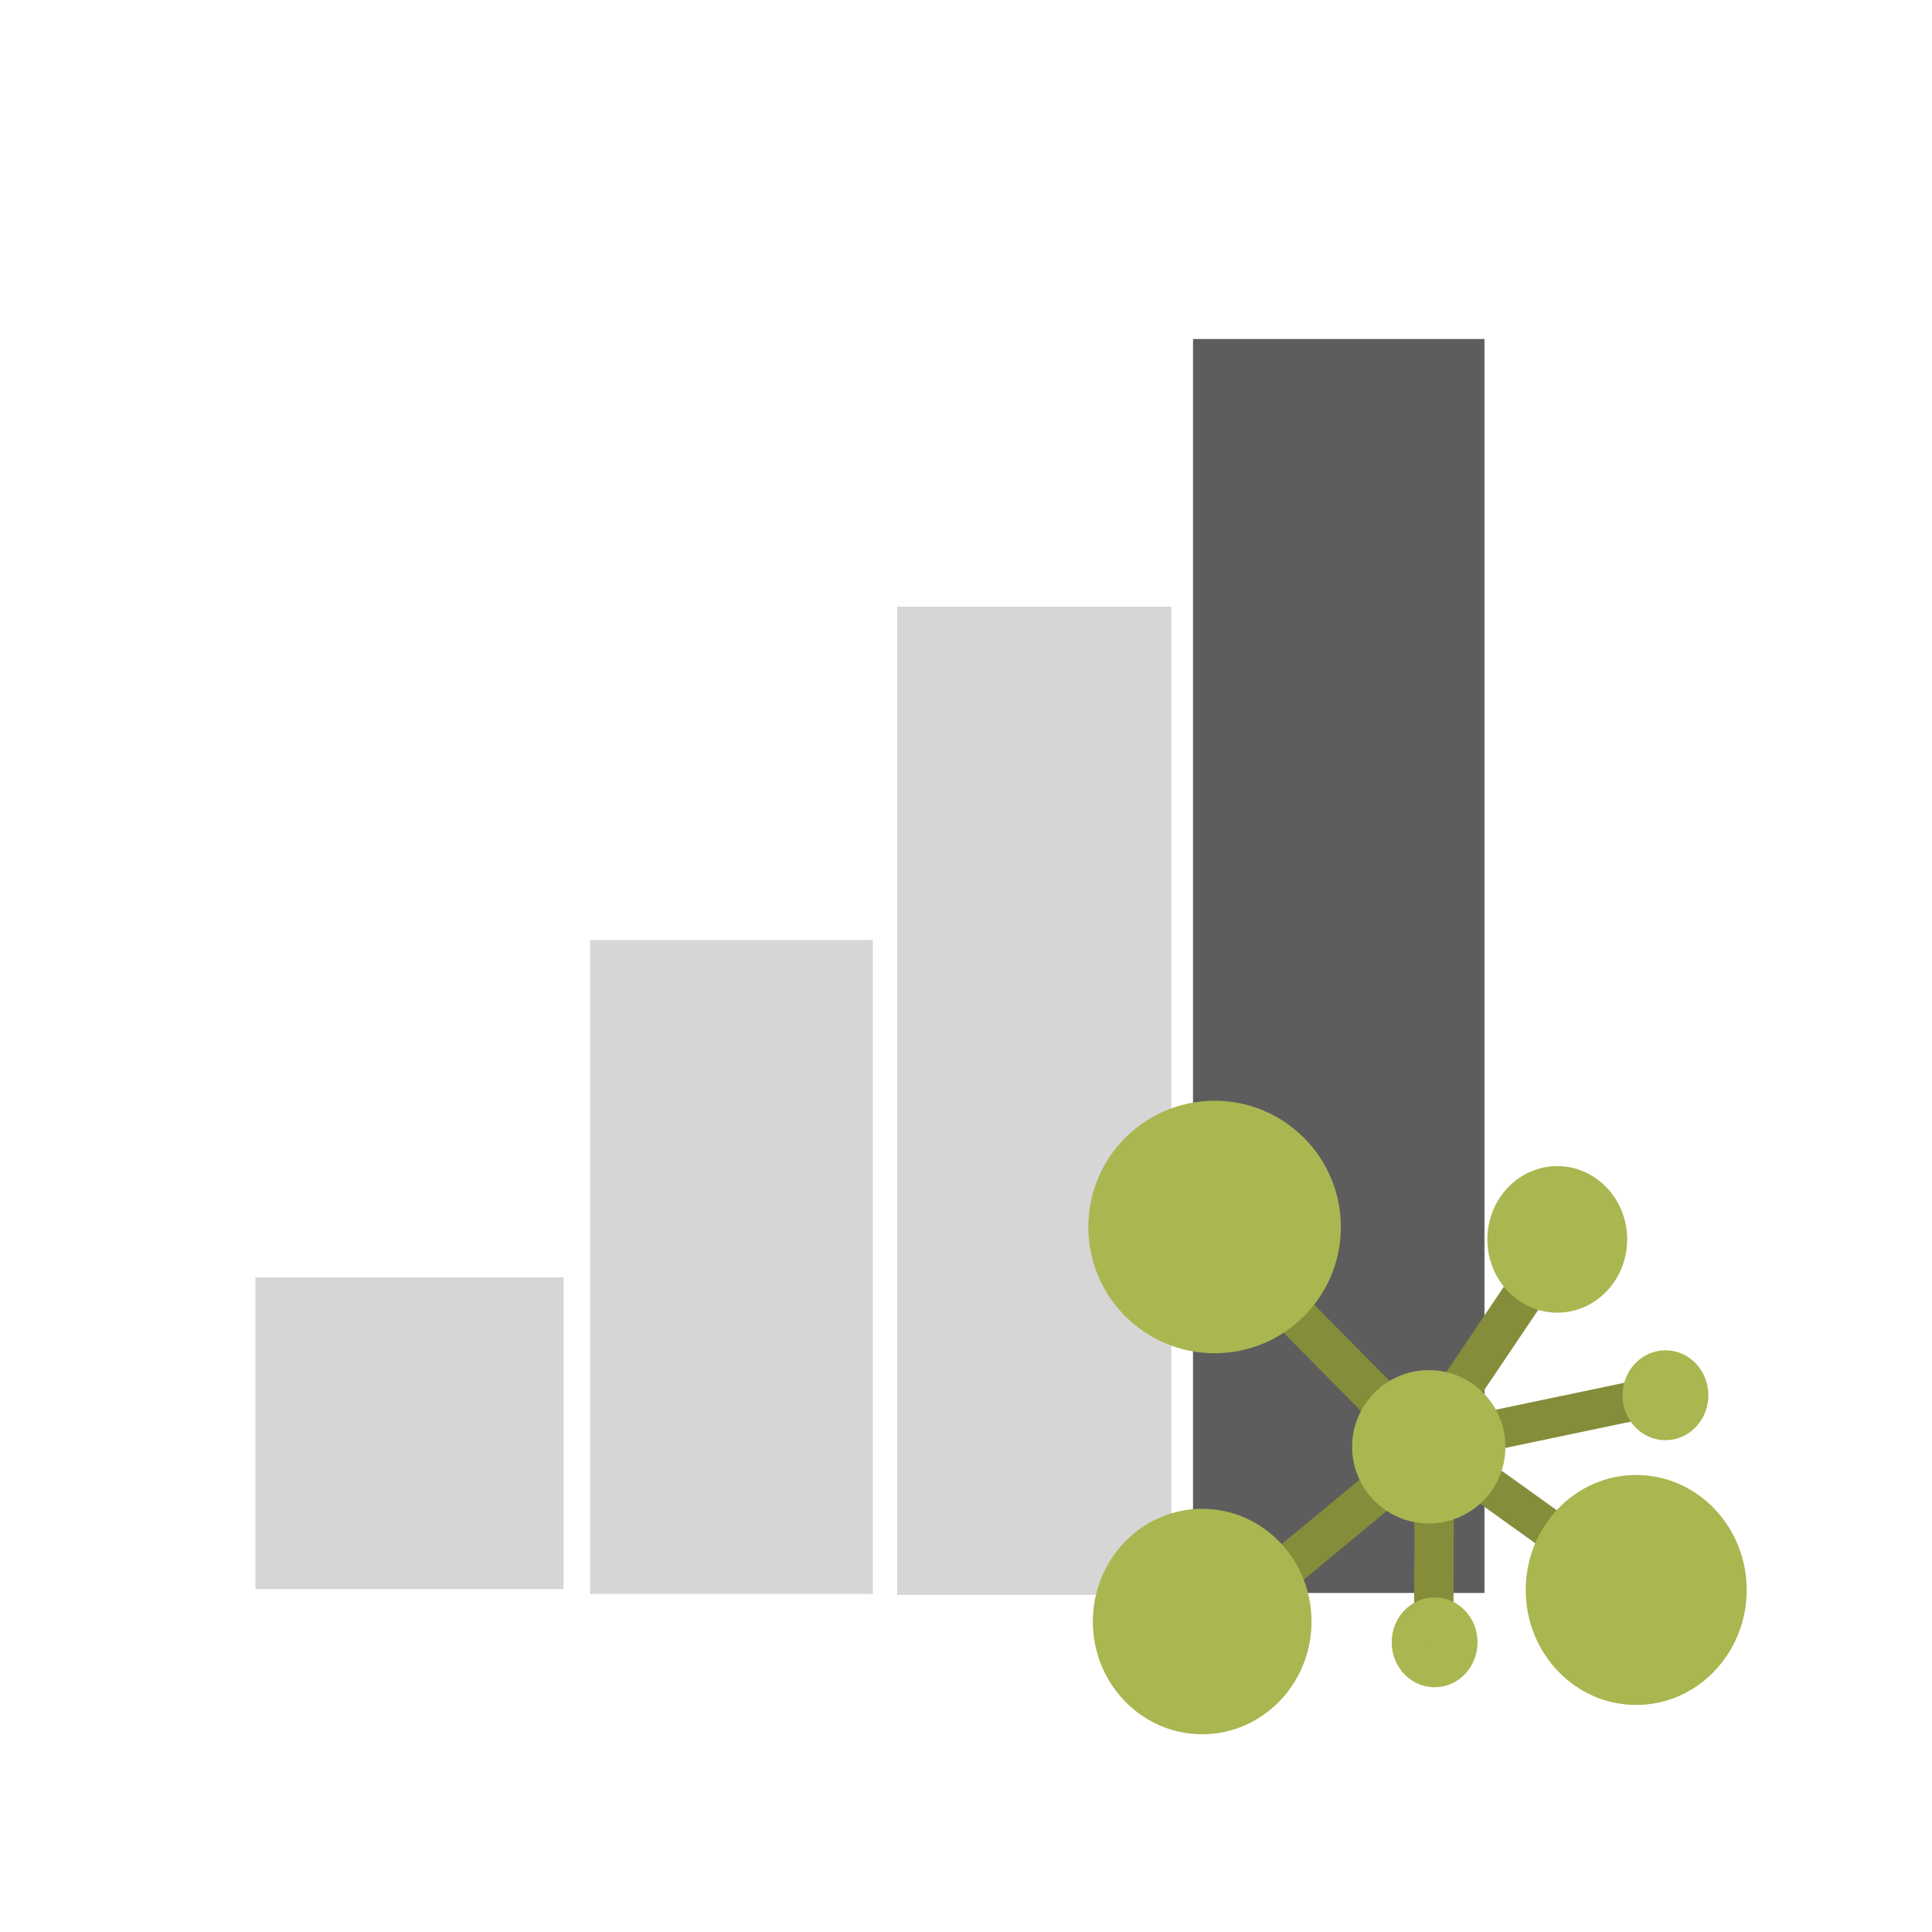
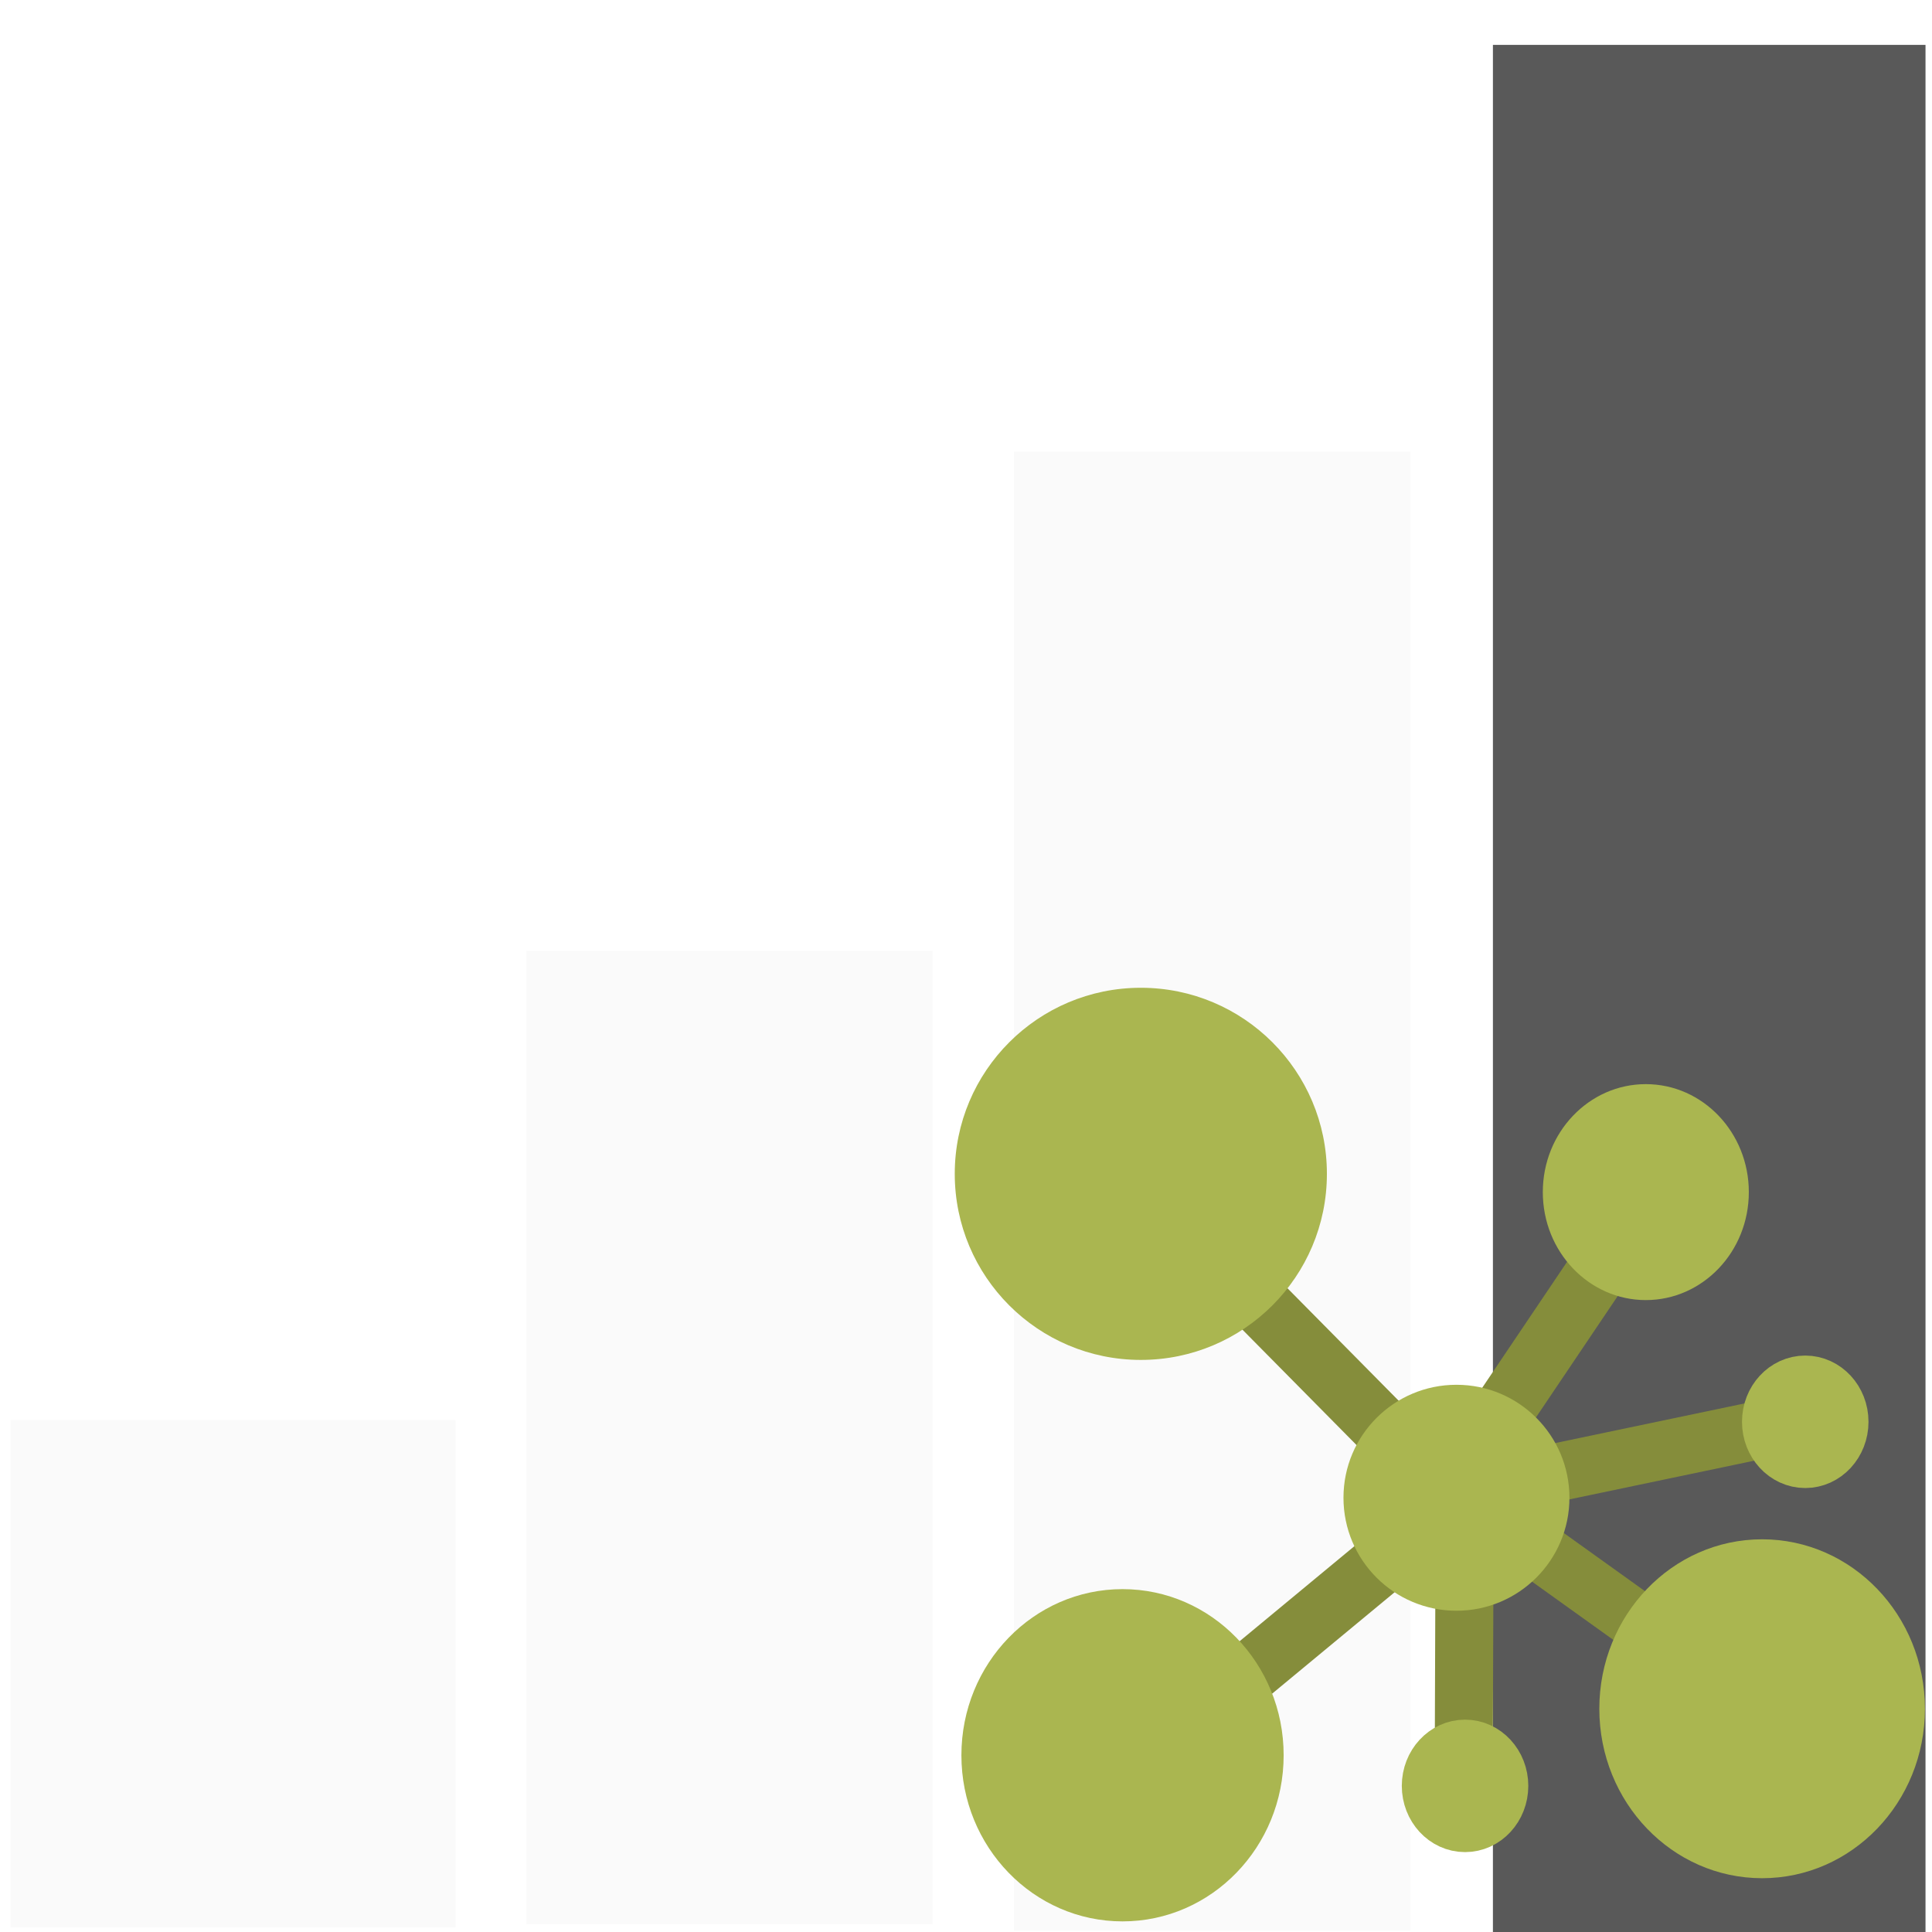
<svg xmlns="http://www.w3.org/2000/svg" width="48" height="48" viewBox="0 0 48 48" version="1.1" id="svg1" xml:space="preserve">
  <defs id="defs1">
    <clipPath id="clip13">
      <path id="path75" d="m 78,448 h 143 v 70 H 78 Z m 0,0" />
    </clipPath>
    <clipPath id="clip14">
      <path id="path76" d="m 214.41,448.453 -10.035,3.066 c -4.867,1.492 -8.316,5.824 -8.676,10.898 l -0.758,6.023 -3.883,-3.797 c -1.703,-1.664 -3.988,-2.594 -6.371,-2.594 h -22.922 c -8.594,-1.066 -11.598,-11.055 -33.172,-11.055 -21.578,0 -22.117,11.055 -22.117,11.055 H 95.418 c -11.059,0 -11.059,11.055 -11.059,11.055 v 5.418 h -2.875 v -15.039 c 0,-0.793 -0.645,-1.434 -1.438,-1.434 -0.793,0 -1.438,0.641 -1.438,1.434 v 41.344 c 0,0.793 0.645,1.438 1.438,1.438 0.793,0 1.438,-0.645 1.438,-1.438 v -15.039 h 2.875 v 5.422 c 0,0 0,11.055 11.059,11.055 4.699,0 9.871,0.078 15.348,0.145 -2.457,0.562 -4.289,2.754 -4.289,5.379 0,3.055 2.473,5.527 5.527,5.527 3.055,0 5.527,-2.473 5.527,-5.527 0,-2.582 -1.773,-4.746 -4.172,-5.352 45.945,0.492 111.168,-0.867 106.824,-55.441 -0.023,-0.285 -0.23,-0.637 -0.527,-1.008 -0.93,-1.145 -2.328,-1.758 -3.762,-1.758 -0.496,0 -0.996,0.07 -1.484,0.223" />
    </clipPath>
    <linearGradient gradientTransform="matrix(141.7769,0,0,141.7159,78.61138,482.7733)" y2="0" x2="1.029" y1="0" x1="-1.68152e-05" gradientUnits="userSpaceOnUse" id="linear1">
      <stop id="stop76" style="stop-color:rgb(70.979%,69.019%,29.411%);stop-opacity:1;" offset="0" />
      <stop id="stop77" style="stop-color:rgb(70.876%,69.012%,29.398%);stop-opacity:1;" offset="0.016" />
      <stop id="stop78" style="stop-color:rgb(70.668%,69%,29.373%);stop-opacity:1;" offset="0.031" />
      <stop id="stop79" style="stop-color:rgb(70.459%,68.987%,29.347%);stop-opacity:1;" offset="0.047" />
      <stop id="stop80" style="stop-color:rgb(70.251%,68.974%,29.323%);stop-opacity:1;" offset="0.062" />
      <stop id="stop81" style="stop-color:rgb(70.042%,68.962%,29.297%);stop-opacity:1;" offset="0.078" />
      <stop id="stop82" style="stop-color:rgb(69.835%,68.95%,29.272%);stop-opacity:1;" offset="0.094" />
      <stop id="stop83" style="stop-color:rgb(69.627%,68.936%,29.247%);stop-opacity:1;" offset="0.109" />
      <stop id="stop84" style="stop-color:rgb(69.418%,68.924%,29.222%);stop-opacity:1;" offset="0.125" />
      <stop id="stop85" style="stop-color:rgb(69.211%,68.912%,29.196%);stop-opacity:1;" offset="0.141" />
      <stop id="stop86" style="stop-color:rgb(69.002%,68.9%,29.172%);stop-opacity:1;" offset="0.156" />
      <stop id="stop87" style="stop-color:rgb(68.794%,68.886%,29.146%);stop-opacity:1;" offset="0.172" />
      <stop id="stop88" style="stop-color:rgb(68.587%,68.874%,29.12%);stop-opacity:1;" offset="0.188" />
      <stop id="stop89" style="stop-color:rgb(68.378%,68.861%,29.095%);stop-opacity:1;" offset="0.203" />
      <stop id="stop90" style="stop-color:rgb(68.17%,68.848%,29.07%);stop-opacity:1;" offset="0.219" />
      <stop id="stop91" style="stop-color:rgb(67.963%,68.835%,29.045%);stop-opacity:1;" offset="0.234" />
      <stop id="stop92" style="stop-color:rgb(67.754%,68.823%,29.019%);stop-opacity:1;" offset="0.25" />
      <stop id="stop93" style="stop-color:rgb(67.546%,68.811%,28.995%);stop-opacity:1;" offset="0.266" />
      <stop id="stop94" style="stop-color:rgb(67.337%,68.797%,28.969%);stop-opacity:1;" offset="0.281" />
      <stop id="stop95" style="stop-color:rgb(67.13%,68.785%,28.944%);stop-opacity:1;" offset="0.297" />
      <stop id="stop96" style="stop-color:rgb(66.922%,68.773%,28.918%);stop-opacity:1;" offset="0.312" />
      <stop id="stop97" style="stop-color:rgb(66.713%,68.761%,28.894%);stop-opacity:1;" offset="0.328" />
      <stop id="stop98" style="stop-color:rgb(66.505%,68.747%,28.868%);stop-opacity:1;" offset="0.344" />
      <stop id="stop99" style="stop-color:rgb(66.296%,68.735%,28.844%);stop-opacity:1;" offset="0.359" />
      <stop id="stop100" style="stop-color:rgb(66.089%,68.723%,28.818%);stop-opacity:1;" offset="0.375" />
      <stop id="stop101" style="stop-color:rgb(65.881%,68.71%,28.793%);stop-opacity:1;" offset="0.391" />
      <stop id="stop102" style="stop-color:rgb(65.672%,68.697%,28.767%);stop-opacity:1;" offset="0.406" />
      <stop id="stop103" style="stop-color:rgb(65.465%,68.684%,28.741%);stop-opacity:1;" offset="0.422" />
      <stop id="stop104" style="stop-color:rgb(65.256%,68.672%,28.717%);stop-opacity:1;" offset="0.438" />
      <stop id="stop105" style="stop-color:rgb(65.048%,68.658%,28.691%);stop-opacity:1;" offset="0.453" />
      <stop id="stop106" style="stop-color:rgb(64.841%,68.646%,28.667%);stop-opacity:1;" offset="0.469" />
      <stop id="stop107" style="stop-color:rgb(64.632%,68.634%,28.641%);stop-opacity:1;" offset="0.484" />
      <stop id="stop108" style="stop-color:rgb(64.424%,68.622%,28.616%);stop-opacity:1;" offset="0.5" />
      <stop id="stop109" style="stop-color:rgb(64.217%,68.608%,28.59%);stop-opacity:1;" offset="0.516" />
      <stop id="stop110" style="stop-color:rgb(64.008%,68.596%,28.566%);stop-opacity:1;" offset="0.531" />
      <stop id="stop111" style="stop-color:rgb(63.8%,68.584%,28.54%);stop-opacity:1;" offset="0.547" />
      <stop id="stop112" style="stop-color:rgb(63.591%,68.571%,28.516%);stop-opacity:1;" offset="0.562" />
      <stop id="stop113" style="stop-color:rgb(63.383%,68.558%,28.49%);stop-opacity:1;" offset="0.578" />
      <stop id="stop114" style="stop-color:rgb(63.176%,68.546%,28.465%);stop-opacity:1;" offset="0.594" />
      <stop id="stop115" style="stop-color:rgb(62.967%,68.533%,28.439%);stop-opacity:1;" offset="0.609" />
      <stop id="stop116" style="stop-color:rgb(62.759%,68.521%,28.415%);stop-opacity:1;" offset="0.625" />
      <stop id="stop117" style="stop-color:rgb(62.55%,68.507%,28.389%);stop-opacity:1;" offset="0.641" />
      <stop id="stop118" style="stop-color:rgb(62.343%,68.495%,28.363%);stop-opacity:1;" offset="0.656" />
      <stop id="stop119" style="stop-color:rgb(62.135%,68.483%,28.339%);stop-opacity:1;" offset="0.672" />
      <stop id="stop120" style="stop-color:rgb(61.926%,68.469%,28.313%);stop-opacity:1;" offset="0.688" />
      <stop id="stop121" style="stop-color:rgb(61.719%,68.457%,28.288%);stop-opacity:1;" offset="0.703" />
      <stop id="stop122" style="stop-color:rgb(61.51%,68.445%,28.262%);stop-opacity:1;" offset="0.719" />
      <stop id="stop123" style="stop-color:rgb(61.302%,68.433%,28.238%);stop-opacity:1;" offset="0.734" />
      <stop id="stop124" style="stop-color:rgb(61.095%,68.419%,28.212%);stop-opacity:1;" offset="0.75" />
      <stop id="stop125" style="stop-color:rgb(60.886%,68.407%,28.188%);stop-opacity:1;" offset="0.766" />
      <stop id="stop126" style="stop-color:rgb(60.678%,68.394%,28.162%);stop-opacity:1;" offset="0.781" />
      <stop id="stop127" style="stop-color:rgb(60.471%,68.382%,28.137%);stop-opacity:1;" offset="0.797" />
      <stop id="stop128" style="stop-color:rgb(60.262%,68.369%,28.111%);stop-opacity:1;" offset="0.812" />
      <stop id="stop129" style="stop-color:rgb(60.054%,68.356%,28.087%);stop-opacity:1;" offset="0.828" />
      <stop id="stop130" style="stop-color:rgb(59.845%,68.344%,28.061%);stop-opacity:1;" offset="0.844" />
      <stop id="stop131" style="stop-color:rgb(59.637%,68.332%,28.036%);stop-opacity:1;" offset="0.859" />
      <stop id="stop132" style="stop-color:rgb(59.43%,68.318%,28.011%);stop-opacity:1;" offset="0.875" />
      <stop id="stop133" style="stop-color:rgb(59.221%,68.306%,27.985%);stop-opacity:1;" offset="0.891" />
      <stop id="stop134" style="stop-color:rgb(59.013%,68.294%,27.96%);stop-opacity:1;" offset="0.906" />
      <stop id="stop135" style="stop-color:rgb(58.804%,68.282%,27.934%);stop-opacity:1;" offset="0.922" />
      <stop id="stop136" style="stop-color:rgb(58.597%,68.268%,27.91%);stop-opacity:1;" offset="0.938" />
      <stop id="stop137" style="stop-color:rgb(58.389%,68.256%,27.884%);stop-opacity:1;" offset="0.953" />
      <stop id="stop138" style="stop-color:rgb(58.18%,68.243%,27.859%);stop-opacity:1;" offset="0.969" />
      <stop id="stop139" style="stop-color:rgb(58.057%,68.236%,27.844%);stop-opacity:1;" offset="1" />
    </linearGradient>
  </defs>
-   <g id="layer1" transform="translate(3.826084,0.4347839)">
-     <g id="g11" transform="translate(-2)">
-       <rect style="fill:#d6d6d6;fill-opacity:1;stroke:#000000;stroke-width:1.626;stroke-opacity:0" id="rect8" width="7.656" height="7.743" x="4.52" y="31.302" />
-       <rect style="fill:#d6d6d6;fill-opacity:1;stroke:#000000;stroke-width:2.256;stroke-opacity:0" id="rect9" width="7.026" height="16.244" x="12.835" y="22.922" />
-       <rect style="fill:#d6d6d6;fill-opacity:1;stroke:#000000;stroke-width:2.732;stroke-opacity:0" id="rect10" width="6.812" height="24.551" x="20.464" y="14.638" />
-       <rect style="fill:#5d5d5d;fill-opacity:1;stroke:#000000;stroke-width:3.172;stroke-opacity:0" id="rect11" width="7.241" height="31.154" x="27.814" y="7.988" />
+   <g id="layer1">
+     <g id="g11" transform="matrix(1.043648,0,0,1.043648,5.188955,1.963656)">
+       <rect style="fill:#fafafa;fill-opacity:1;stroke:#000000;stroke-width:2.39;stroke-opacity:0" id="rect8" width="10.594" height="12.08" x="-4.72" y="31.923" />
+       <rect style="fill:#fafafa;fill-opacity:1;stroke:#000000;stroke-width:3.161;stroke-opacity:0" id="rect9" width="9.667" height="23.171" x="7.561" y="20.755" />
+       <rect style="fill:#fafafa;fill-opacity:1;stroke:#000000;stroke-width:3.851;stroke-opacity:0" id="rect10" width="9.441" height="35.21" x="19.165" y="8.87" />
+       <rect style="fill:#595959;fill-opacity:1;stroke:#000000;stroke-width:4.546;stroke-opacity:0" id="rect11" width="10.298" height="44.977" x="30.568" y="-0.813" />
    </g>
  </g>
-   <g id="layer2">
-     <g id="g12" transform="matrix(0.3658685,0,0,0.3658685,26.43655,26.43655)">
+   <g id="layer2" transform="translate(5.043478,4.956522)">
+     <g id="g12" transform="matrix(0.539176,0,0,0.539176,17.78858,18.24194)">
      <g id="layer1-5" />
      <g id="layer2-3" />
      <g id="layer3" />
      <g id="layer4">
        <g id="g35" transform="matrix(1.581345,0,0,1.581345,-15.40272,-14.49995)">
          <g id="g32" transform="matrix(1.113343,0,0,1.113343,-2.190252,-2.131857)" style="fill:#aab650;fill-opacity:1">
            <path style="fill:#aab650;fill-opacity:1;stroke:#858d3b;stroke-width:1.6;stroke-dasharray:none;stroke-opacity:1" d="M 25.043,25.304 17.478,17.652 C 17.054,17.318 16.494,17.103 16.174,16.783" id="path29" />
            <path style="fill:#aab650;fill-opacity:1;stroke:#858d3b;stroke-width:1.6;stroke-dasharray:none;stroke-opacity:1" d="m 25.42,24.479 -8.288,6.863 c -0.37,0.393 -0.634,0.932 -0.981,1.223" id="path30" />
            <path style="fill:#aab650;fill-opacity:1;stroke:#858d3b;stroke-width:1.6;stroke-dasharray:none;stroke-opacity:1" d="m 30.73,15.639 -6.012,8.924 c -0.244,0.482 -0.345,1.073 -0.596,1.45" id="path31" />
            <path style="fill:#aab650;fill-opacity:1;stroke:#858d3b;stroke-width:1.519;stroke-dasharray:none;stroke-opacity:1" d="m 32.287,30.133 -7.135,-5.112 c -0.373,-0.176 -0.803,-0.149 -1.104,-0.361" id="path32" />
            <path style="fill:#aab650;fill-opacity:1;stroke:#858d3b;stroke-width:1.519;stroke-dasharray:none;stroke-opacity:1" d="m 24.972,32.396 0.031,-8.777 c -0.073,-0.406 -0.344,-0.74 -0.345,-1.108" id="path35" />
            <path style="fill:#aab650;fill-opacity:1;stroke:#858d3b;stroke-width:1.519;stroke-dasharray:none;stroke-opacity:1" d="m 34.322,22.801 -8.591,1.799 c -0.382,0.156 -0.652,0.491 -1.012,0.569" id="path34" />
            <circle style="fill:#aab650;fill-opacity:1" id="path23" cx="16.522" cy="16.435" r="4.87" />
            <ellipse style="fill:#aab650;fill-opacity:1;stroke-width:1.05" id="path24" cx="16.043" cy="31.652" rx="4.217" ry="4.348" />
            <ellipse style="fill:#aab650;fill-opacity:1" id="path25" cx="29.739" cy="16.913" rx="2.696" ry="2.826" />
            <ellipse style="fill:#aab650;fill-opacity:1;stroke-width:1.027" id="path26" cx="32.783" cy="30.435" rx="4.261" ry="4.435" />
            <circle style="fill:#aab650;fill-opacity:1" id="path22" cx="24.435" cy="25.13" r="2.957" transform="translate(0.3478236,-0.2173924)" />
          </g>
          <ellipse style="fill:#aab650;fill-opacity:1;stroke:#aab650;stroke-width:1.6;stroke-dasharray:none;stroke-opacity:1" id="ellipse34" cx="25.652" cy="34" rx="1.043" ry="1.13" />
          <ellipse style="fill:#aab650;fill-opacity:1;stroke:#aab650;stroke-width:1.6;stroke-dasharray:none;stroke-opacity:1" id="path33" cx="35.565" cy="23.391" rx="1.043" ry="1.13" />
        </g>
      </g>
    </g>
  </g>
</svg>
